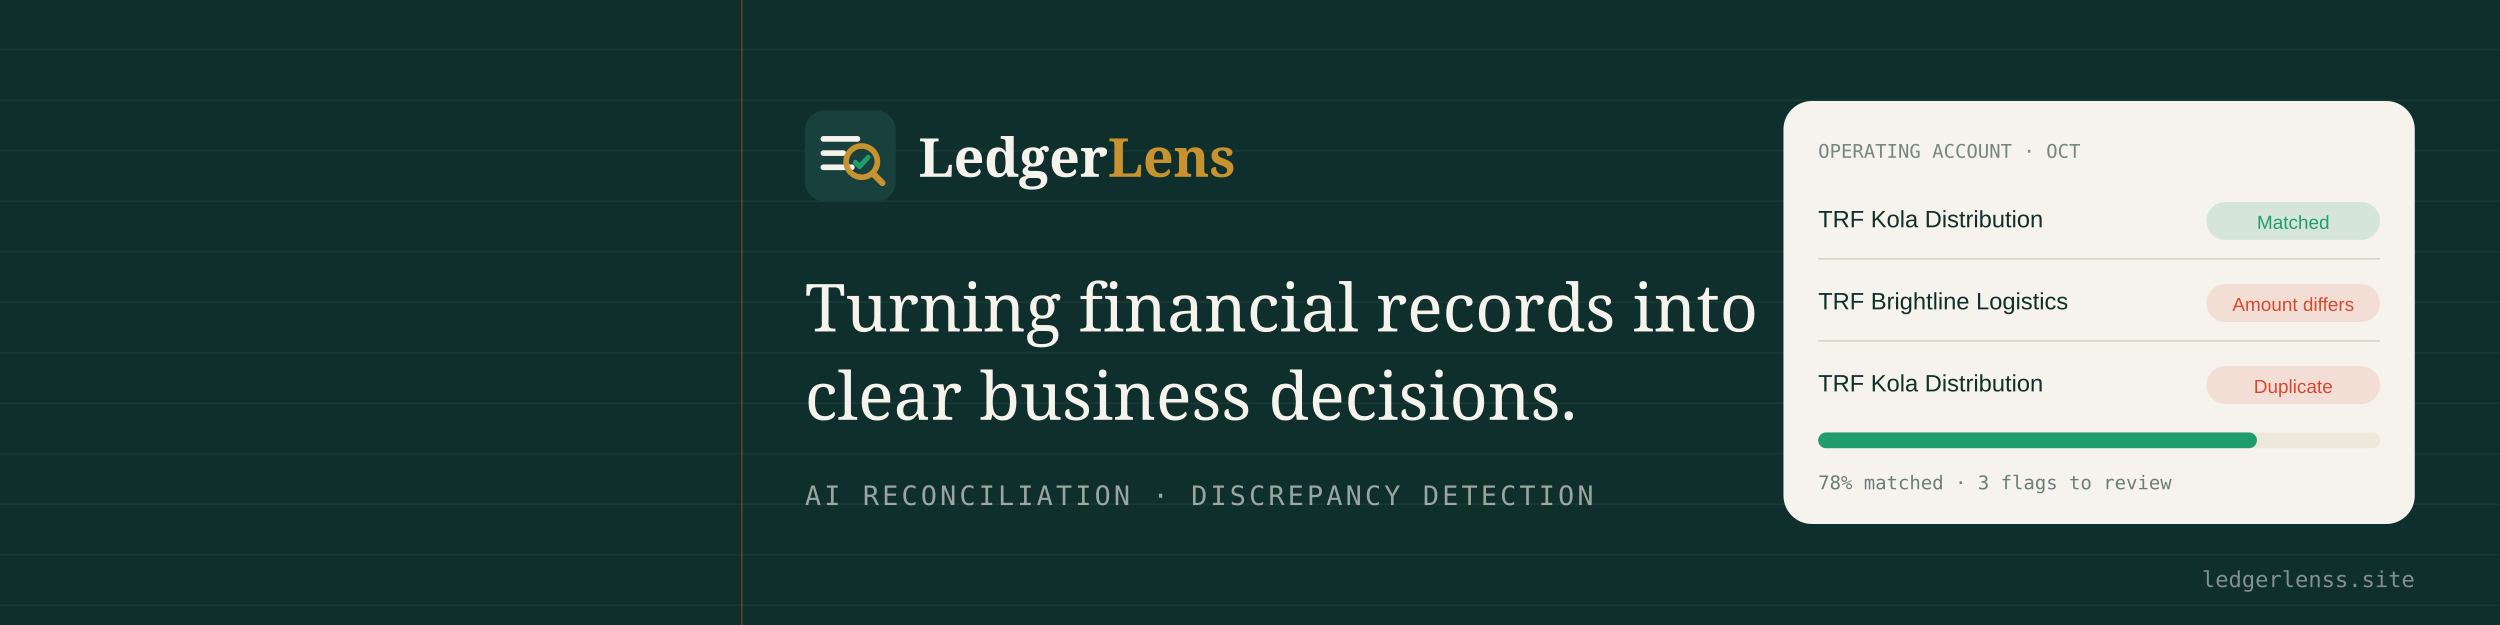
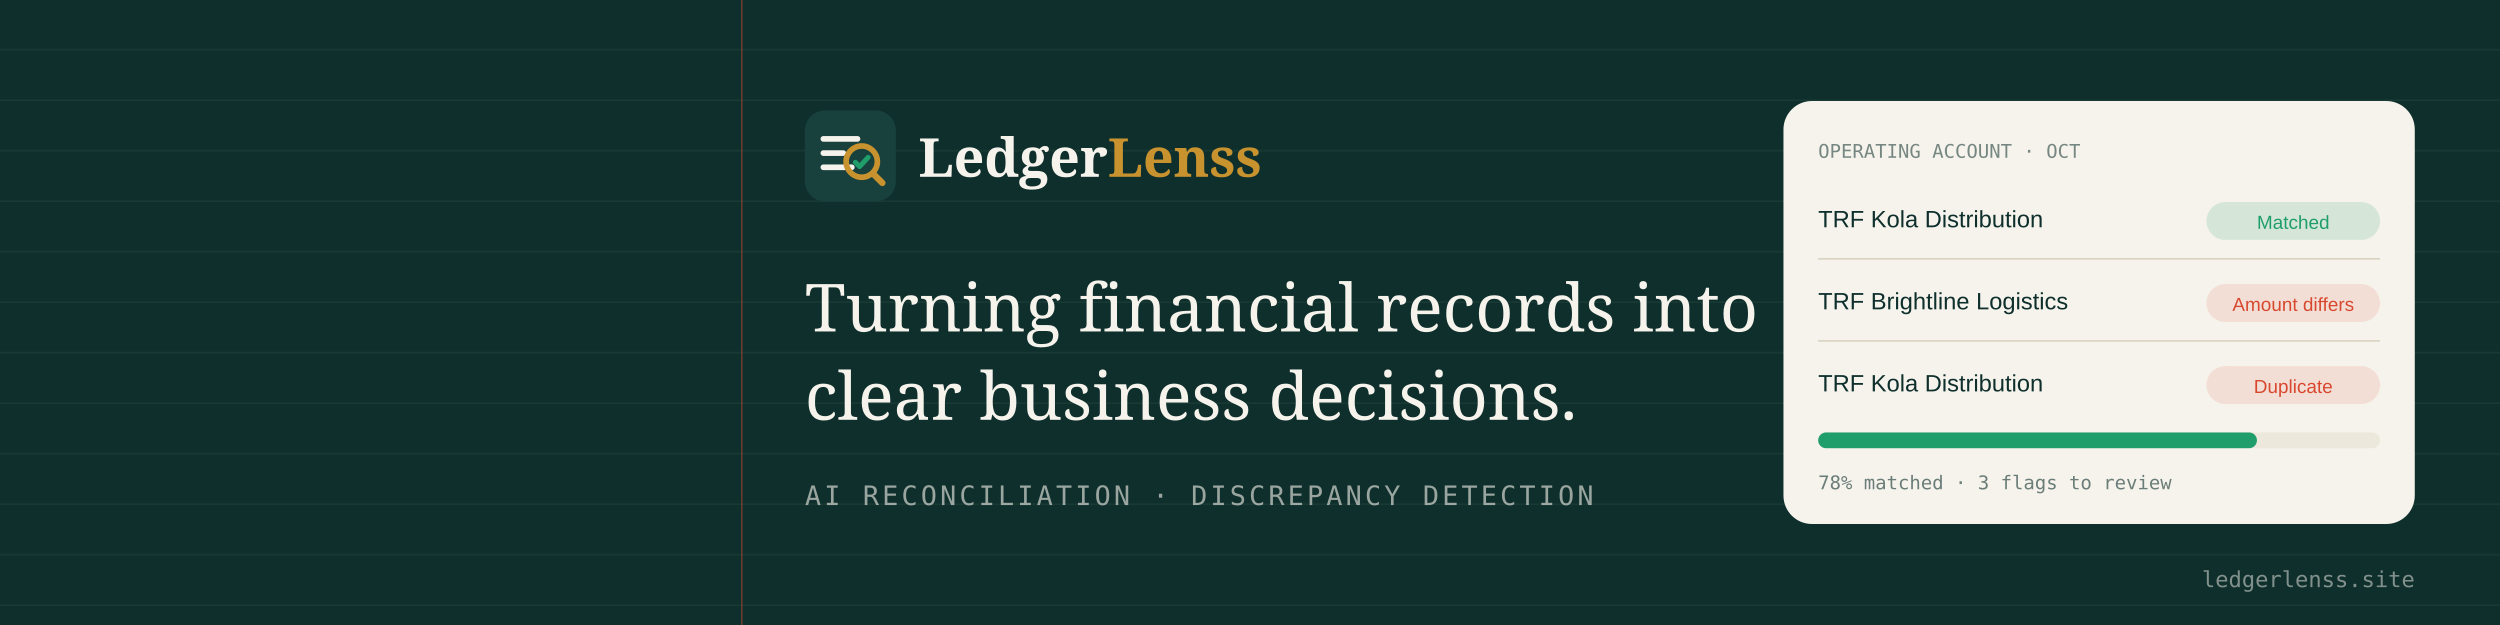
<svg xmlns="http://www.w3.org/2000/svg" viewBox="0 0 1584 396" width="1584" height="396">
  <defs>
    <pattern id="rule" width="1584" height="32" patternUnits="userSpaceOnUse">
      <path d="M0 31.5H1584" stroke="#F6F3EC" stroke-opacity=".05" />
    </pattern>
  </defs>
  <rect width="1584" height="396" fill="#0E2F2C" />
  <rect width="1584" height="396" fill="url(#rule)" />
  <path d="M470 0V396" stroke="#D8482F" stroke-opacity=".45" />
  <g transform="translate(510 70)">
    <g transform="scale(.9)">
      <rect width="64" height="64" rx="14" fill="#18403C" />
      <path d="M13 20h24M13 30h14M13 40h20" stroke="#F6F3EC" stroke-width="4" stroke-linecap="round" />
      <circle cx="40" cy="36" r="11" fill="none" stroke="#C8932F" stroke-width="4" />
      <path d="M35.5 36.5l3 3 6-6.5" fill="none" stroke="#1F9D6B" stroke-width="3.5" stroke-linecap="round" stroke-linejoin="round" />
      <path d="M48 44.5l6.5 6.5" stroke="#C8932F" stroke-width="4.5" stroke-linecap="round" />
    </g>
-     <text x="72" y="42" font-family="Fraunces, Georgia, serif" font-weight="600" font-size="34" fill="#F6F3EC">Ledger<tspan fill="#C8932F">Lens</tspan>
+     <text x="72" y="42" font-family="Fraunces, Georgia, serif" font-weight="600" font-size="34" fill="#F6F3EC">Ledger<tspan fill="#C8932F">Lenss</tspan>
    </text>
    <text x="0" y="140" font-family="Fraunces, Georgia, serif" font-size="42" fill="#F6F3EC">Turning financial records into</text>
    <text x="0" y="196" font-family="Fraunces, Georgia, serif" font-size="42" fill="#F6F3EC">clear business decisions.</text>
    <text x="0" y="250" font-family="'IBM Plex Mono', Consolas, monospace" font-size="17" fill="#F6F3EC" fill-opacity=".6" letter-spacing="2">AI RECONCILIATION · DISCREPANCY DETECTION</text>
  </g>
  <g transform="translate(1130 64)" font-family="'Inter Tight', Arial, sans-serif">
    <rect width="400" height="268" rx="18" fill="#F6F3EC" />
    <text x="22" y="36" font-family="'IBM Plex Mono', Consolas, monospace" font-size="12" fill="#0E2F2C" fill-opacity=".55">OPERATING ACCOUNT · OCT</text>
    <g font-size="15" fill="#0E2F2C">
      <text x="22" y="80">TRF Kola Distribution</text>
      <rect x="268" y="64" width="110" height="24" rx="12" fill="#1F9D6B" fill-opacity=".15" />
      <text x="323" y="81" text-anchor="middle" font-size="12" fill="#1F9D6B">Matched</text>
      <path d="M22 100H378" stroke="#D8D1C0" />
      <text x="22" y="132">TRF Brightline Logistics</text>
      <rect x="268" y="116" width="110" height="24" rx="12" fill="#D8482F" fill-opacity=".12" />
      <text x="323" y="133" text-anchor="middle" font-size="12" fill="#D8482F">Amount differs</text>
      <path d="M22 152H378" stroke="#D8D1C0" />
      <text x="22" y="184">TRF Kola Distribution</text>
      <rect x="268" y="168" width="110" height="24" rx="12" fill="#D8482F" fill-opacity=".12" />
      <text x="323" y="185" text-anchor="middle" font-size="12" fill="#D8482F">Duplicate</text>
    </g>
    <rect x="22" y="210" width="356" height="10" rx="5" fill="#EDE8DC" />
    <rect x="22" y="210" width="278" height="10" rx="5" fill="#1F9D6B" />
    <text x="22" y="246" font-family="'IBM Plex Mono', Consolas, monospace" font-size="12" fill="#0E2F2C" fill-opacity=".6">78% matched · 3 flags to review</text>
  </g>
  <text x="1530" y="372" text-anchor="end" font-family="'IBM Plex Mono', Consolas, monospace" font-size="14" fill="#F6F3EC" fill-opacity=".5">ledgerlenss.site</text>
</svg>
